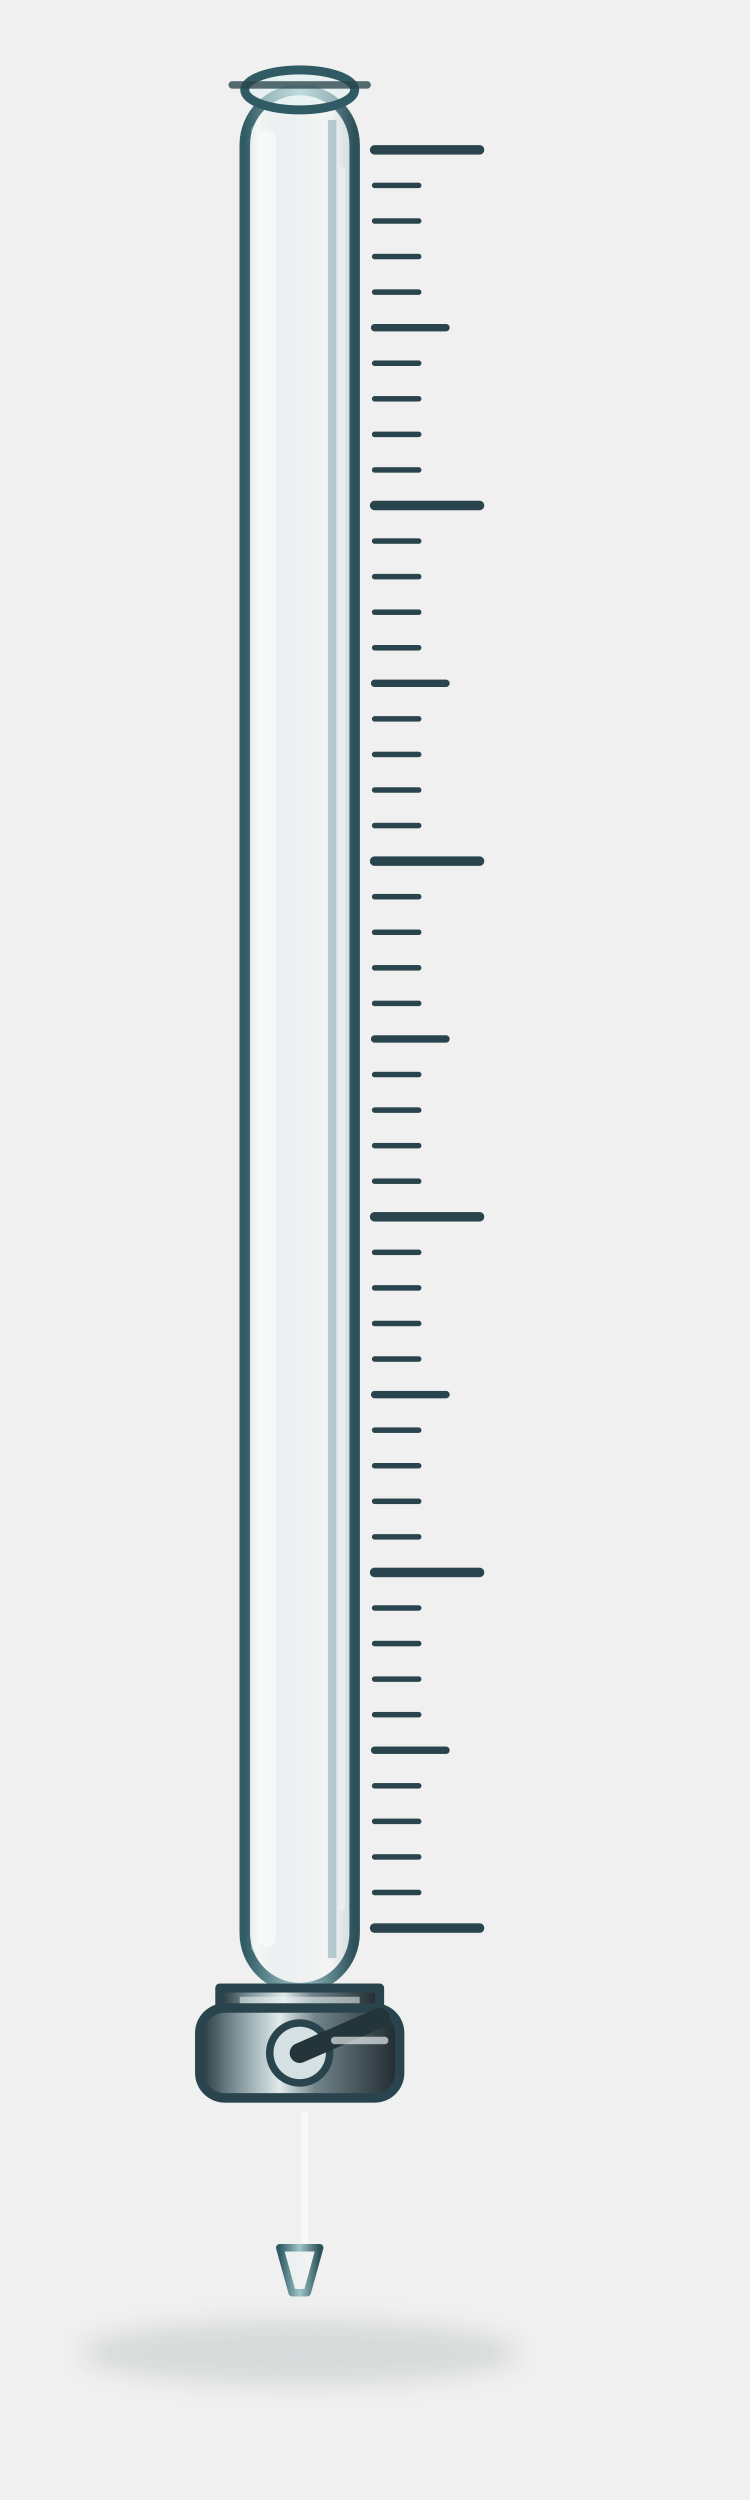
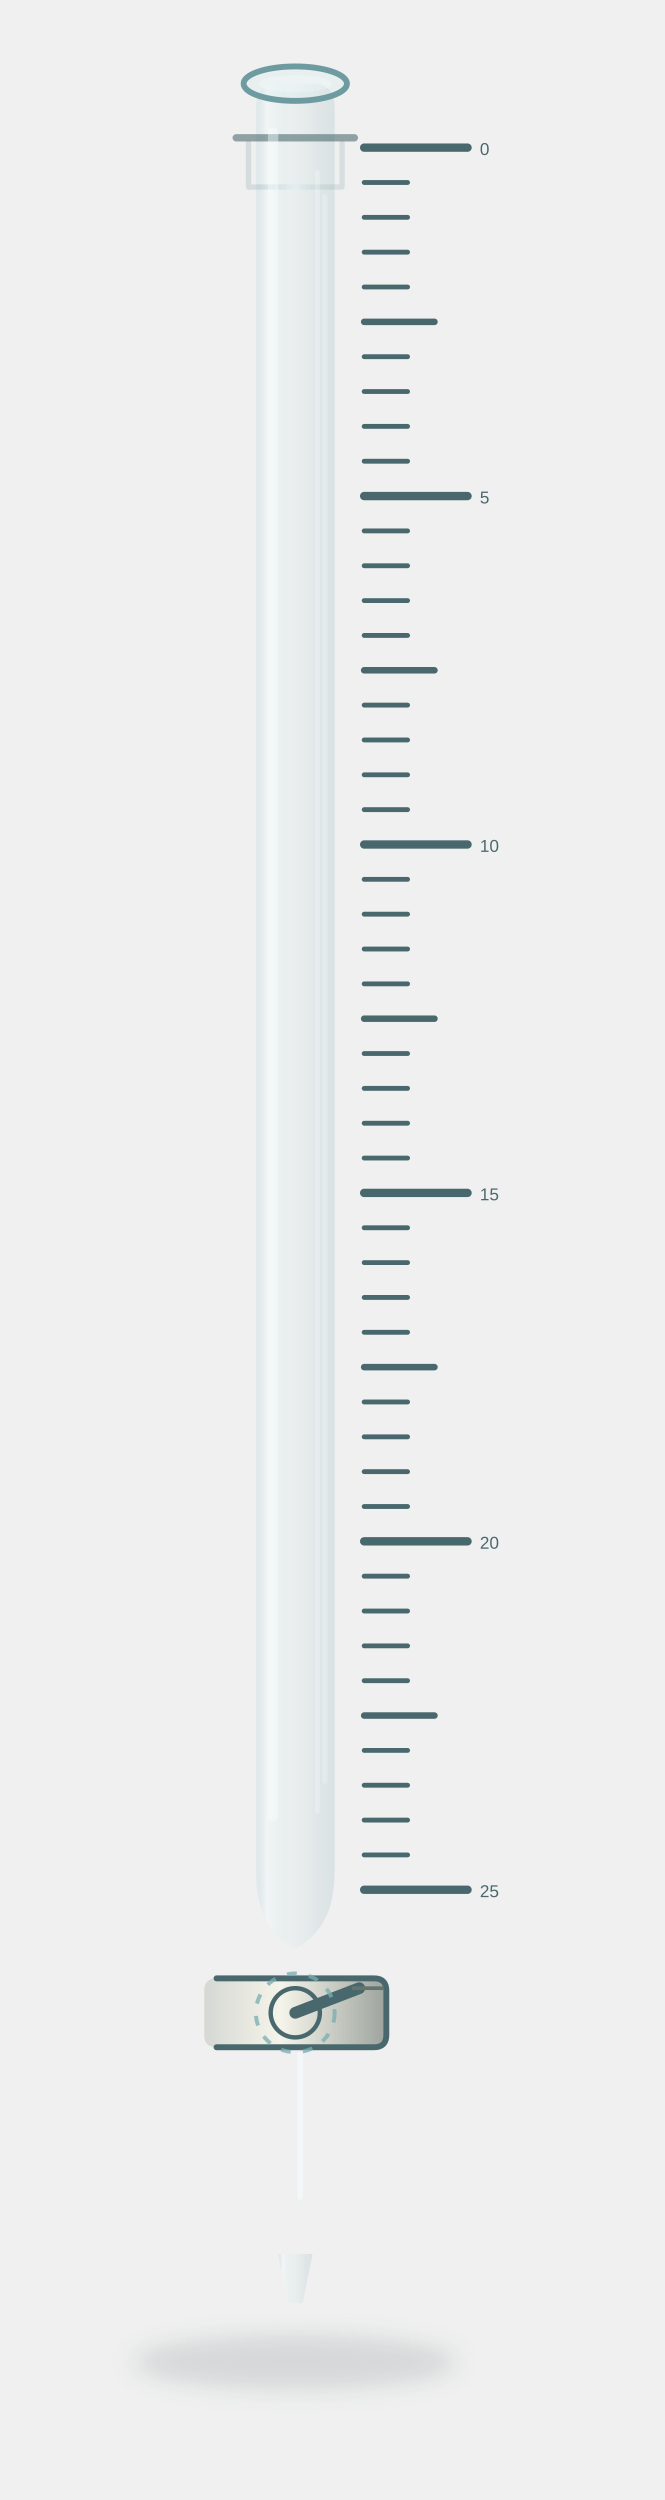
- <svg xmlns="http://www.w3.org/2000/svg" viewBox="54 18 300 1001" data-asset-id="burette-acid-25ml-class-as" data-specification-id="burette-acid-25ml-class-as" data-family-id="burette" data-capacity-ml="25" data-dimensions-mm="30 820 30" data-actuator-kind="rotary-valve" data-lod="scene" data-coordinate-unit="mm" data-visual-role="apparatus-geometry" data-view-mode="experiment-world" data-measurement-qualified="false" role="img" aria-labelledby="title desc">
+ <svg xmlns="http://www.w3.org/2000/svg" viewBox="42 18 270 1016" data-asset-id="burette-acid-25ml-class-as" data-specification-id="burette-acid-25ml-class-as" data-family-id="burette" data-capacity-ml="25" data-dimensions-mm="30 820 30" data-material-profile="burette-glass-ptfe" data-actuator-kind="rotary-valve" data-lod="scene" data-lod-detail="scene" data-coordinate-unit="mm" data-visual-role="apparatus-geometry" data-view-mode="experiment-world" data-measurement-qualified="false" data-anatomy="graduated-tube|open-mouth|rim|ptfe-stopcock-body|rotary-key|outlet-tip|support-interface|detachable-actuator" role="img" aria-labelledby="burette-acid-25ml-class-as-scene-title burette-acid-25ml-class-as-scene-desc">
  <defs>
    <linearGradient id="burette-acid-25ml-class-as-glass" x1="0" x2="1" y1="0" y2="0">
-       <stop offset="0" stop-color="#8ab5bf" stop-opacity=".16" />
-       <stop offset=".12" stop-color="#ffffff" stop-opacity=".42" />
-       <stop offset=".32" stop-color="#d7eef1" stop-opacity=".12" />
-       <stop offset=".78" stop-color="#ffffff" stop-opacity=".30" />
-       <stop offset="1" stop-color="#5d8b95" stop-opacity=".20" />
+       <stop offset="0" stop-color="#8ebbc2" stop-opacity=".14" />
+       <stop offset=".14" stop-color="#f7ffff" stop-opacity=".36" />
+       <stop offset=".42" stop-color="#b9e0e2" stop-opacity=".10" />
+       <stop offset="1" stop-color="#6f9ba2" stop-opacity=".18" />
    </linearGradient>
-     <linearGradient id="burette-acid-25ml-class-as-glass-edge" x1="0" x2="1">
-       <stop offset="0" stop-color="#315c66" />
-       <stop offset=".5" stop-color="#9fc5c9" />
-       <stop offset="1" stop-color="#2d5059" />
+     <linearGradient id="burette-acid-25ml-class-as-edge" x1="0" x2="1">
+       <stop offset="0" stop-color="#527f86" stop-opacity=".34" />
+       <stop offset=".5" stop-color="#d9eff0" stop-opacity=".62" />
+       <stop offset="1" stop-color="#527f86" stop-opacity=".30" />
    </linearGradient>
-     <linearGradient id="burette-acid-25ml-class-as-steel" x1="0" x2="1">
-       <stop offset="0" stop-color="#26353b" />
-       <stop offset=".18" stop-color="#7c9298" />
-       <stop offset=".40" stop-color="#e2eaeb" />
-       <stop offset=".58" stop-color="#71848a" />
-       <stop offset="1" stop-color="#1e292e" />
+     <linearGradient id="burette-acid-25ml-class-as-ptfe" x1="0" x2="1">
+       <stop offset="0" stop-color="#d5d8d3" />
+       <stop offset=".42" stop-color="#f5f4ea" />
+       <stop offset="1" stop-color="#9da49d" />
    </linearGradient>
    <linearGradient id="burette-acid-25ml-class-as-rubber" x1="0" x2="1">
-       <stop offset="0" stop-color="#192328" />
-       <stop offset=".45" stop-color="#59686b" />
-       <stop offset="1" stop-color="#11191d" />
+       <stop offset="0" stop-color="#3d4a4a" />
+       <stop offset=".5" stop-color="#8a9890" />
+       <stop offset="1" stop-color="#253131" />
    </linearGradient>
    <filter id="burette-acid-25ml-class-as-shadow" x="-30%" y="-40%" width="160%" height="190%">
      <feGaussianBlur stdDeviation="5" />
    </filter>
-     <style>
-       .edge { stroke: url(#burette-acid-25ml-class-as-glass-edge); stroke-linejoin: round; }
-       .glass-fill { fill: url(#burette-acid-25ml-class-as-glass); }
-       .steel-fill { fill: url(#burette-acid-25ml-class-as-steel); }
-       .rubber-fill { fill: url(#burette-acid-25ml-class-as-rubber); }
-       .detail { stroke: #29444c; stroke-linecap: round; stroke-linejoin: round; }
-       .highlight { stroke: #f8ffff; stroke-linecap: round; fill: none; }
-     </style>
+     <style>.glass-fill{fill:url(#burette-acid-25ml-class-as-glass)}.glass-edge{fill:none;stroke:url(#burette-acid-25ml-class-as-edge);stroke-linecap:round;stroke-linejoin:round}.detail{stroke:#49686d;stroke-linecap:round;stroke-linejoin:round;fill:none}.highlight{stroke:#f7ffff;stroke-linecap:round;stroke-linejoin:round;fill:none}.ptfe-fill{fill:url(#burette-acid-25ml-class-as-ptfe)}.rubber-fill{fill:url(#burette-acid-25ml-class-as-rubber)}</style>
  </defs>
  <g data-layer="shadow">
-     <ellipse cx="174" cy="960" rx="88" ry="13" fill="#203137" opacity=".12" filter="url(#burette-acid-25ml-class-as-shadow)" />
+     <ellipse cx="162" cy="978" rx="66" ry="11" fill="#203137" opacity=".13" filter="url(#burette-acid-25ml-class-as-shadow)" />
+   </g>
+   <g data-layer="body" data-part="burette.body">
+     <path d="M 146 62 Q 146 52 155 52 H 169 Q 178 52 178 62 V 778 C 178 794 173 804 162 810 C 151 804 146 794 146 778 Z" class="glass-fill" />
  </g>
  <g data-layer="glass-back" data-part="burette.body">
-     <rect x="152" y="54" width="44" height="760" rx="22" class="glass-fill edge" stroke-width="4.2" />
-     <path d="M161 74v720" stroke="#ffffff" stroke-width="7" opacity=".56" class="highlight" />
-     <path d="M187 66v736" stroke="#5e929c" stroke-width="3.4" opacity=".42" />
+     <path d="M149 76v694" class="glass-edge" stroke-width="2.4" opacity=".7" />
+     <path d="M175 76v694" class="glass-edge" stroke-width="1.8" opacity=".42" />
  </g>
  <g data-layer="liquid" data-runtime="true" opacity="0" />
  <g data-layer="meniscus" data-runtime="true" opacity="0" />
  <g data-layer="rim" data-part="burette.rim">
-     <ellipse cx="174" cy="54" rx="22" ry="8" fill="#dff1f2" fill-opacity=".48" stroke="#315b64" stroke-width="3.6" />
-     <path d="M147 52h54" class="detail" stroke-width="3" opacity=".78" />
+     <ellipse cx="162" cy="52" rx="21" ry="7" fill="#dceff0" fill-opacity=".36" stroke="#6e9ba0" stroke-width="2.4" />
+     <ellipse cx="162" cy="52" rx="15" ry="3.5" fill="#ffffff" fill-opacity=".20" />
+     <path d="M141 51h42" class="glass-edge" stroke-width="2" />
  </g>
  <g data-layer="graduation" data-part="burette.scale">
-     <path d="M204 78.00h42.00" class="detail" stroke-width="3.80" />
-     <path d="M204 92.24h17.64" class="detail" stroke-width="2.20" />
-     <path d="M204 106.48h17.64" class="detail" stroke-width="2.20" />
-     <path d="M204 120.72h17.64" class="detail" stroke-width="2.20" />
-     <path d="M204 134.96h17.64" class="detail" stroke-width="2.20" />
-     <path d="M204 149.20h28.56" class="detail" stroke-width="2.96" />
-     <path d="M204 163.44h17.64" class="detail" stroke-width="2.20" />
-     <path d="M204 177.68h17.64" class="detail" stroke-width="2.20" />
-     <path d="M204 191.92h17.64" class="detail" stroke-width="2.20" />
-     <path d="M204 206.16h17.64" class="detail" stroke-width="2.20" />
-     <path d="M204 220.40h42.00" class="detail" stroke-width="3.80" />
-     <path d="M204 234.64h17.64" class="detail" stroke-width="2.20" />
-     <path d="M204 248.88h17.64" class="detail" stroke-width="2.20" />
-     <path d="M204 263.12h17.64" class="detail" stroke-width="2.20" />
-     <path d="M204 277.36h17.64" class="detail" stroke-width="2.20" />
-     <path d="M204 291.60h28.56" class="detail" stroke-width="2.96" />
-     <path d="M204 305.84h17.64" class="detail" stroke-width="2.20" />
-     <path d="M204 320.08h17.64" class="detail" stroke-width="2.20" />
-     <path d="M204 334.32h17.64" class="detail" stroke-width="2.20" />
-     <path d="M204 348.56h17.64" class="detail" stroke-width="2.20" />
-     <path d="M204 362.80h42.00" class="detail" stroke-width="3.80" />
-     <path d="M204 377.04h17.64" class="detail" stroke-width="2.20" />
-     <path d="M204 391.28h17.64" class="detail" stroke-width="2.20" />
-     <path d="M204 405.52h17.64" class="detail" stroke-width="2.20" />
-     <path d="M204 419.76h17.64" class="detail" stroke-width="2.20" />
-     <path d="M204 434.00h28.56" class="detail" stroke-width="2.96" />
-     <path d="M204 448.24h17.64" class="detail" stroke-width="2.20" />
-     <path d="M204 462.48h17.64" class="detail" stroke-width="2.20" />
-     <path d="M204 476.72h17.64" class="detail" stroke-width="2.20" />
-     <path d="M204 490.96h17.64" class="detail" stroke-width="2.20" />
-     <path d="M204 505.20h42.00" class="detail" stroke-width="3.80" />
-     <path d="M204 519.44h17.64" class="detail" stroke-width="2.20" />
-     <path d="M204 533.68h17.64" class="detail" stroke-width="2.20" />
-     <path d="M204 547.92h17.64" class="detail" stroke-width="2.20" />
-     <path d="M204 562.16h17.64" class="detail" stroke-width="2.20" />
-     <path d="M204 576.40h28.56" class="detail" stroke-width="2.96" />
-     <path d="M204 590.64h17.64" class="detail" stroke-width="2.20" />
-     <path d="M204 604.88h17.64" class="detail" stroke-width="2.20" />
-     <path d="M204 619.12h17.64" class="detail" stroke-width="2.20" />
-     <path d="M204 633.36h17.64" class="detail" stroke-width="2.20" />
-     <path d="M204 647.60h42.00" class="detail" stroke-width="3.80" />
-     <path d="M204 661.84h17.64" class="detail" stroke-width="2.20" />
-     <path d="M204 676.08h17.64" class="detail" stroke-width="2.20" />
-     <path d="M204 690.32h17.64" class="detail" stroke-width="2.20" />
-     <path d="M204 704.56h17.64" class="detail" stroke-width="2.20" />
-     <path d="M204 718.80h28.56" class="detail" stroke-width="2.96" />
-     <path d="M204 733.04h17.64" class="detail" stroke-width="2.20" />
-     <path d="M204 747.28h17.64" class="detail" stroke-width="2.20" />
-     <path d="M204 761.52h17.64" class="detail" stroke-width="2.20" />
-     <path d="M204 775.76h17.64" class="detail" stroke-width="2.20" />
-     <path d="M204 790.00h42.00" class="detail" stroke-width="3.80" />
+     <path d="M190 78h42" class="detail" stroke-width="3.4" />
+     <path d="M190 92.16h17.64" class="detail" stroke-width="1.97" />
+     <path d="M190 106.32h17.64" class="detail" stroke-width="1.97" />
+     <path d="M190 120.48h17.64" class="detail" stroke-width="1.97" />
+     <path d="M190 134.64h17.64" class="detail" stroke-width="1.97" />
+     <path d="M190 148.8h28.56" class="detail" stroke-width="2.65" />
+     <path d="M190 162.96h17.64" class="detail" stroke-width="1.97" />
+     <path d="M190 177.12h17.64" class="detail" stroke-width="1.97" />
+     <path d="M190 191.28h17.64" class="detail" stroke-width="1.97" />
+     <path d="M190 205.44h17.64" class="detail" stroke-width="1.97" />
+     <path d="M190 219.6h42" class="detail" stroke-width="3.4" />
+     <path d="M190 233.76h17.64" class="detail" stroke-width="1.97" />
+     <path d="M190 247.92h17.64" class="detail" stroke-width="1.97" />
+     <path d="M190 262.08h17.64" class="detail" stroke-width="1.97" />
+     <path d="M190 276.24h17.64" class="detail" stroke-width="1.97" />
+     <path d="M190 290.4h28.56" class="detail" stroke-width="2.65" />
+     <path d="M190 304.56h17.64" class="detail" stroke-width="1.97" />
+     <path d="M190 318.72h17.64" class="detail" stroke-width="1.97" />
+     <path d="M190 332.88h17.64" class="detail" stroke-width="1.97" />
+     <path d="M190 347.04h17.64" class="detail" stroke-width="1.97" />
+     <path d="M190 361.2h42" class="detail" stroke-width="3.4" />
+     <path d="M190 375.36h17.64" class="detail" stroke-width="1.97" />
+     <path d="M190 389.52h17.64" class="detail" stroke-width="1.97" />
+     <path d="M190 403.68h17.64" class="detail" stroke-width="1.97" />
+     <path d="M190 417.84h17.64" class="detail" stroke-width="1.97" />
+     <path d="M190 432h28.56" class="detail" stroke-width="2.65" />
+     <path d="M190 446.16h17.64" class="detail" stroke-width="1.97" />
+     <path d="M190 460.32h17.64" class="detail" stroke-width="1.97" />
+     <path d="M190 474.48h17.64" class="detail" stroke-width="1.97" />
+     <path d="M190 488.64h17.64" class="detail" stroke-width="1.97" />
+     <path d="M190 502.8h42" class="detail" stroke-width="3.4" />
+     <path d="M190 516.96h17.64" class="detail" stroke-width="1.97" />
+     <path d="M190 531.12h17.64" class="detail" stroke-width="1.97" />
+     <path d="M190 545.28h17.64" class="detail" stroke-width="1.97" />
+     <path d="M190 559.44h17.64" class="detail" stroke-width="1.97" />
+     <path d="M190 573.6h28.56" class="detail" stroke-width="2.65" />
+     <path d="M190 587.76h17.64" class="detail" stroke-width="1.97" />
+     <path d="M190 601.92h17.64" class="detail" stroke-width="1.97" />
+     <path d="M190 616.08h17.64" class="detail" stroke-width="1.97" />
+     <path d="M190 630.24h17.64" class="detail" stroke-width="1.97" />
+     <path d="M190 644.4h42" class="detail" stroke-width="3.4" />
+     <path d="M190 658.56h17.64" class="detail" stroke-width="1.97" />
+     <path d="M190 672.72h17.64" class="detail" stroke-width="1.97" />
+     <path d="M190 686.88h17.64" class="detail" stroke-width="1.97" />
+     <path d="M190 701.04h17.64" class="detail" stroke-width="1.97" />
+     <path d="M190 715.2h28.56" class="detail" stroke-width="2.65" />
+     <path d="M190 729.36h17.64" class="detail" stroke-width="1.97" />
+     <path d="M190 743.52h17.64" class="detail" stroke-width="1.97" />
+     <path d="M190 757.68h17.64" class="detail" stroke-width="1.97" />
+     <path d="M190 771.84h17.64" class="detail" stroke-width="1.97" />
+     <path d="M190 786h42" class="detail" stroke-width="3.4" />
+     <text x="237" y="81" fill="#49686d" font-family="Arial, sans-serif" font-size="7">0</text>
+     <text x="237" y="222.6" fill="#49686d" font-family="Arial, sans-serif" font-size="7">5</text>
+     <text x="237" y="364.2" fill="#49686d" font-family="Arial, sans-serif" font-size="7">10</text>
+     <text x="237" y="505.8" fill="#49686d" font-family="Arial, sans-serif" font-size="7">15</text>
+     <text x="237" y="647.4" fill="#49686d" font-family="Arial, sans-serif" font-size="7">20</text>
+     <text x="237" y="789" fill="#49686d" font-family="Arial, sans-serif" font-size="7">25</text>
  </g>
-   <g data-layer="base" data-part="burette.base">
-     <path d="M142 814h64v22h-64z" class="steel-fill detail" stroke-width="3.6" />
-     <path d="M150 819h48" stroke="#edf5f5" stroke-width="3" opacity=".55" />
+   <g data-layer="stopcock" data-part="burette.ptfe-stopcock">
+     <path d="M130 822h64q5 0 5 5v18q0 5-5 5h-64q-5 0-5-5v-18q0-5 5-5z" class="ptfe-fill" />
+     <path d="M130 822h64q5 0 5 5v18q0 5-5 5h-64" class="detail" stroke-width="2.4" />
+     <circle cx="162" cy="836" r="10" fill="#eceee7" class="detail" stroke-width="1.8" />
  </g>
-   <g data-layer="hardware" data-part="burette.tip">
-     <path d="M174 858v64" stroke="url(#burette-acid-25ml-class-as-glass-edge)" stroke-width="10" stroke-linecap="round" />
-     <path d="M176 865v50" stroke="#f8ffff" stroke-width="3" stroke-linecap="round" opacity=".62" />
-     <path d="M166 918h16l-5 18h-6z" class="glass-fill edge" stroke-width="3" />
+   <g data-layer="stopcock-key" data-part="burette.rotary-key">
+     <path d="M162 836l26 -10" class="detail" stroke="#54645f" stroke-width="4.8" />
+     <path d="M185 826h13" class="ptfe-fill" stroke="#64736c" stroke-width="1.5" />
  </g>
-   <g data-layer="actuator" data-part="burette.actuator" data-actuator-kind="rotary-valve">
-     <rect x="134" y="822" width="80" height="36" rx="10" class="steel-fill detail" stroke-width="3.8" />
-     <circle cx="174" cy="840" r="12" fill="#d5e0e2" class="detail" stroke-width="3" />
-     <path d="M174 840l32 -14" stroke="#23343a" stroke-width="8" stroke-linecap="round" />
-     <path d="M188 835h20" stroke="#eef5f6" stroke-width="3" stroke-linecap="round" opacity=".66" />
+   <g data-layer="tip" data-part="burette.outlet-tip">
+     <path d="M162 845v70" class="glass-edge" stroke-width="7" />
+     <path d="M164 853v58" class="highlight" stroke-width="2.2" opacity=".46" />
+     <path d="M155 934h14l-4 20h-6z" class="glass-fill" />
+     <path d="M155 934h14" class="glass-edge" stroke-width="2.4" />
  </g>
-   <g data-layer="glass-front">
-     <path d="M156 70v728" stroke="#ffffff" stroke-width="3" opacity=".24" class="highlight" />
+   <g data-layer="support-interface" data-part="burette.support-interface">
+     <path d="M138 74h48" class="detail" stroke-width="3" opacity=".58" />
+     <path d="M143 76v18h38v-18" class="glass-edge" stroke-width="2.2" opacity=".52" />
+   </g>
+   <g data-layer="glass-front" data-part="burette.body">
+     <path d="M153 72v684" class="highlight" stroke-width="4.2" opacity=".42" />
+     <path d="M171 88v666" class="highlight" stroke-width="2" opacity=".24" />
  </g>
  <g data-layer="highlight">
-     <path d="M191 86v696" stroke="#ffffff" stroke-width="2.4" opacity=".36" class="highlight" />
+     <path d="M174 98v644" class="highlight" stroke-width="2" opacity=".22" />
  </g>
  <g data-layer="detachable" data-part="burette.actuator">
-     <circle cx="174" cy="832" r="19" fill="none" stroke="#84c7ca" stroke-width="2" stroke-dasharray="5 5" opacity="0" />
+     <circle cx="162" cy="836" r="16" fill="none" stroke="#77aeb0" stroke-width="1.6" stroke-dasharray="4 5" opacity=".76" />
  </g>
-   <g data-layer="accessibility">
-     <rect x="138" y="42" width="72" height="902" fill="none" stroke="#79d0d5" stroke-width="2" stroke-dasharray="8 8" opacity="0" />
+   <g data-layer="construction-detail">
+     <path d="M142 316h40" class="glass-edge" stroke-width="1" opacity=".34" />
+     <path d="M145 536h34" class="glass-edge" stroke-width="1" opacity=".34" />
  </g>
</svg>
